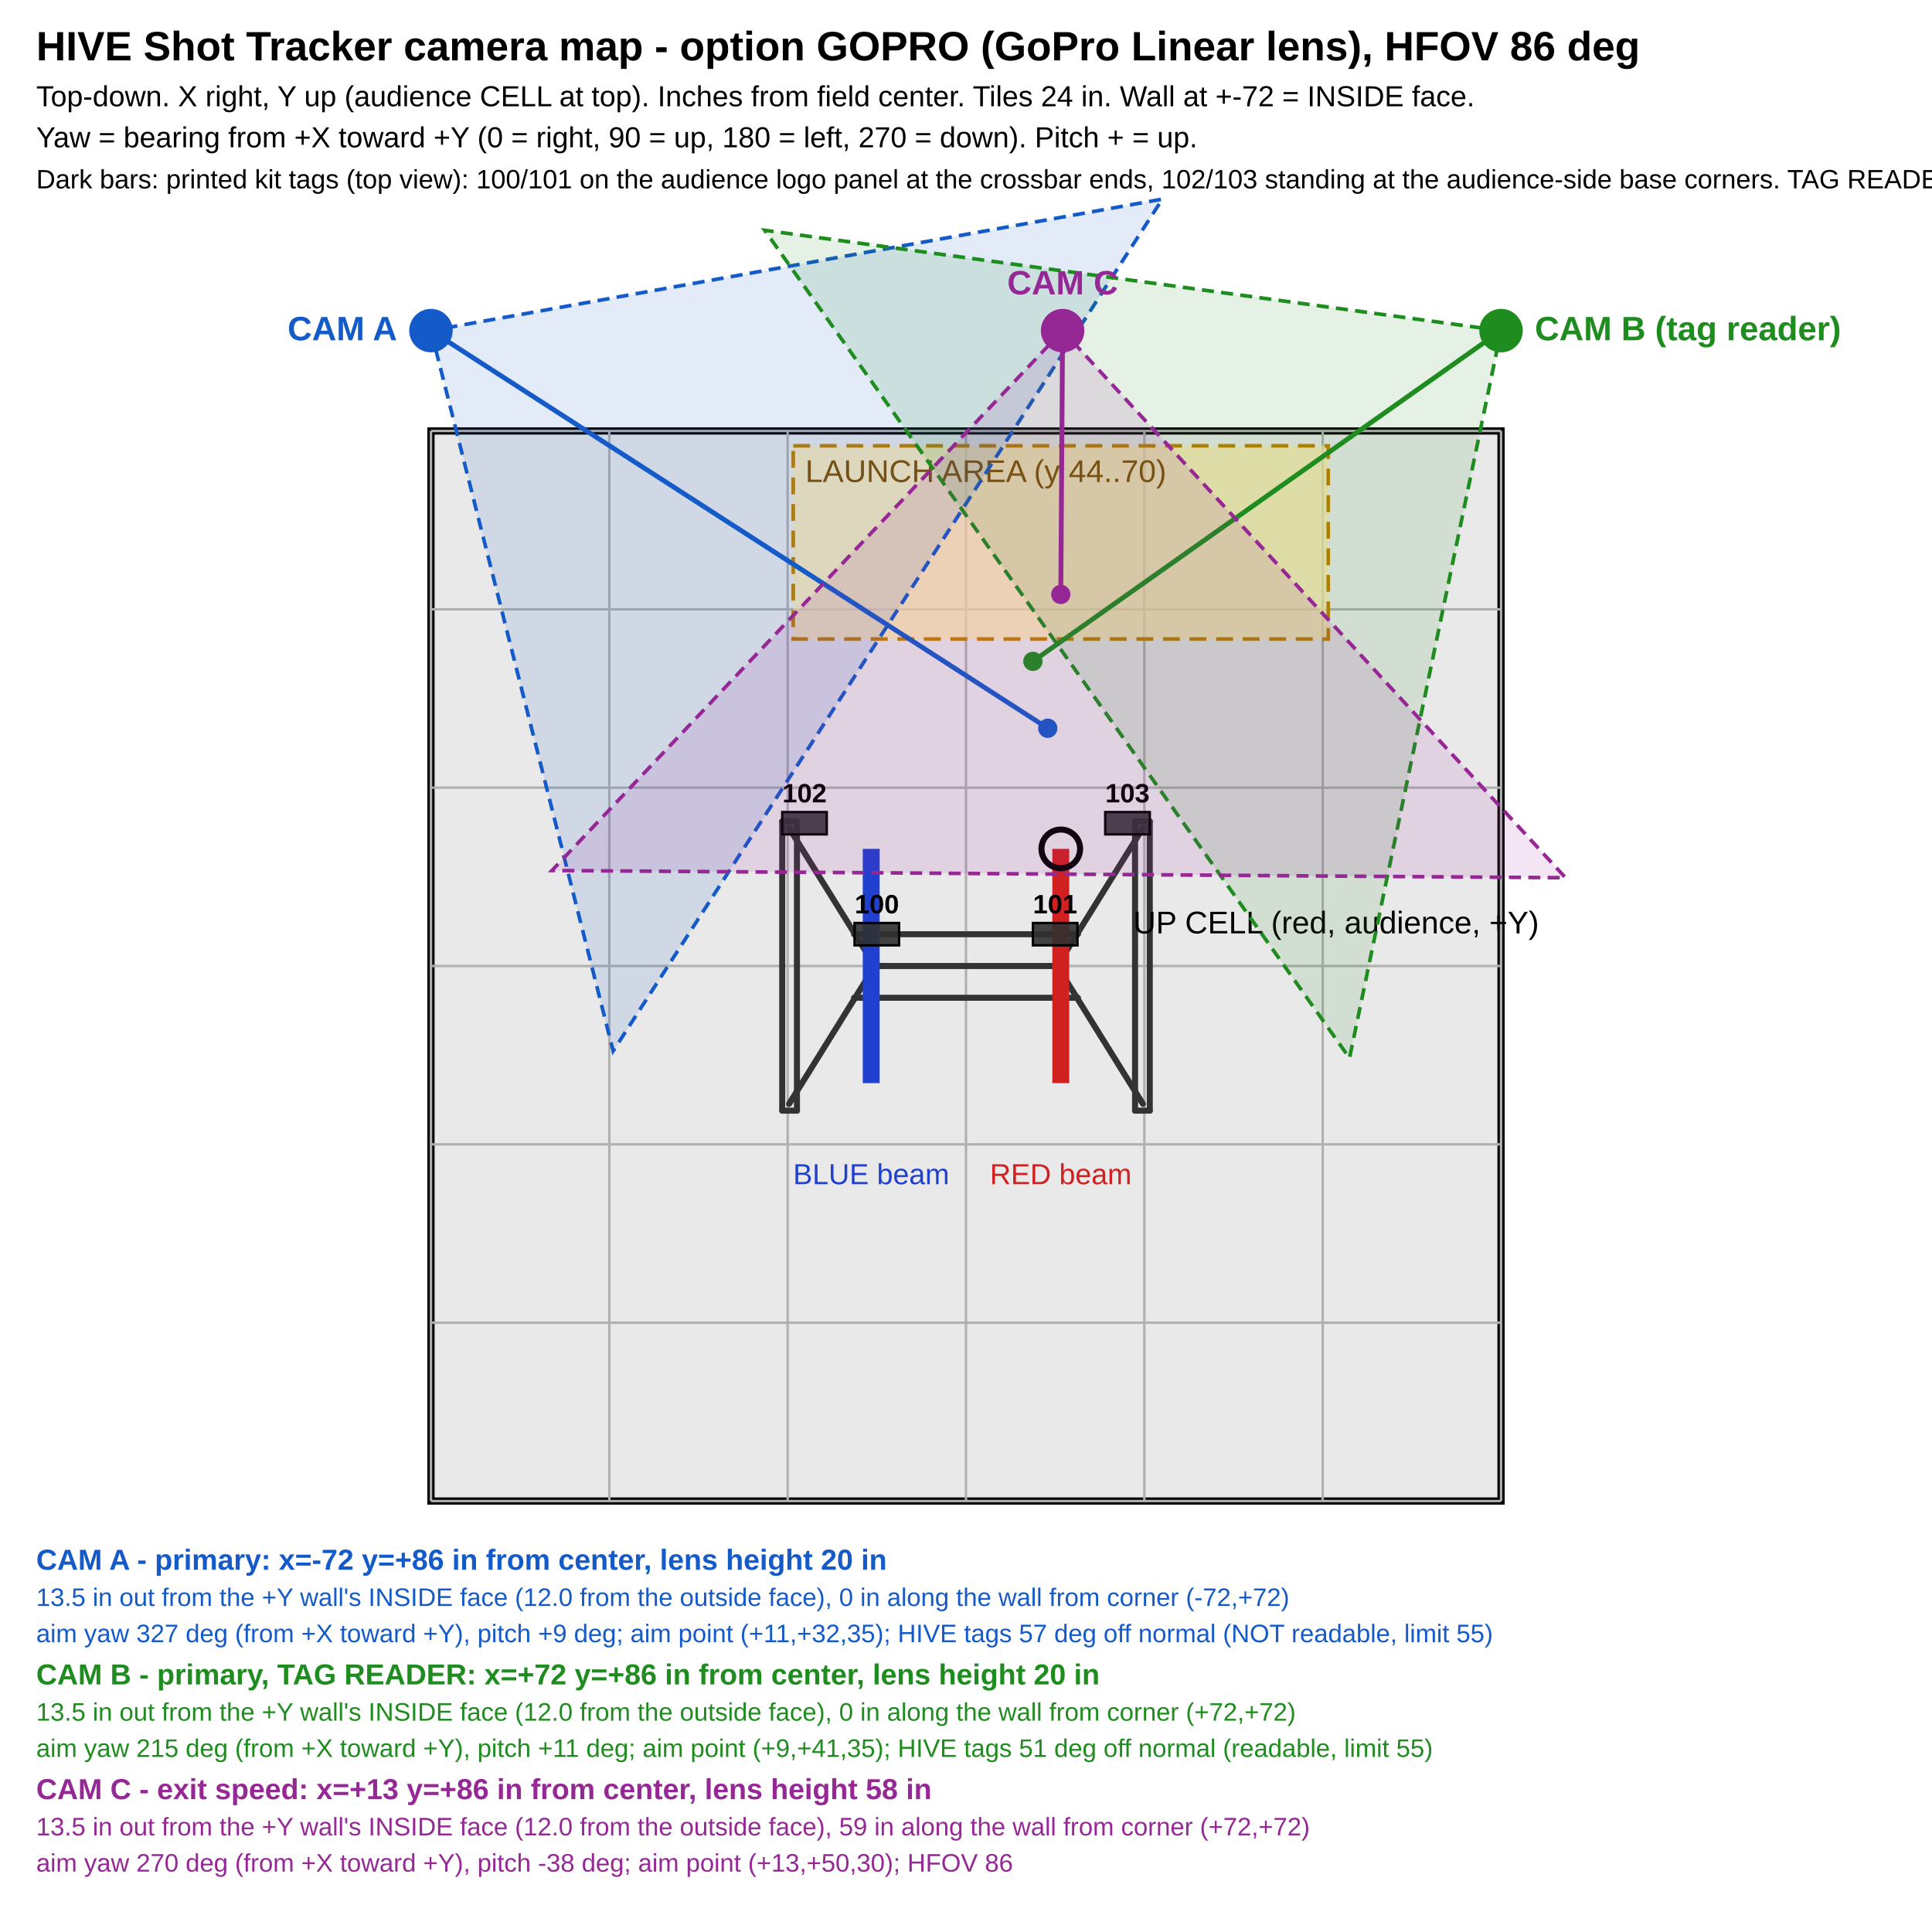
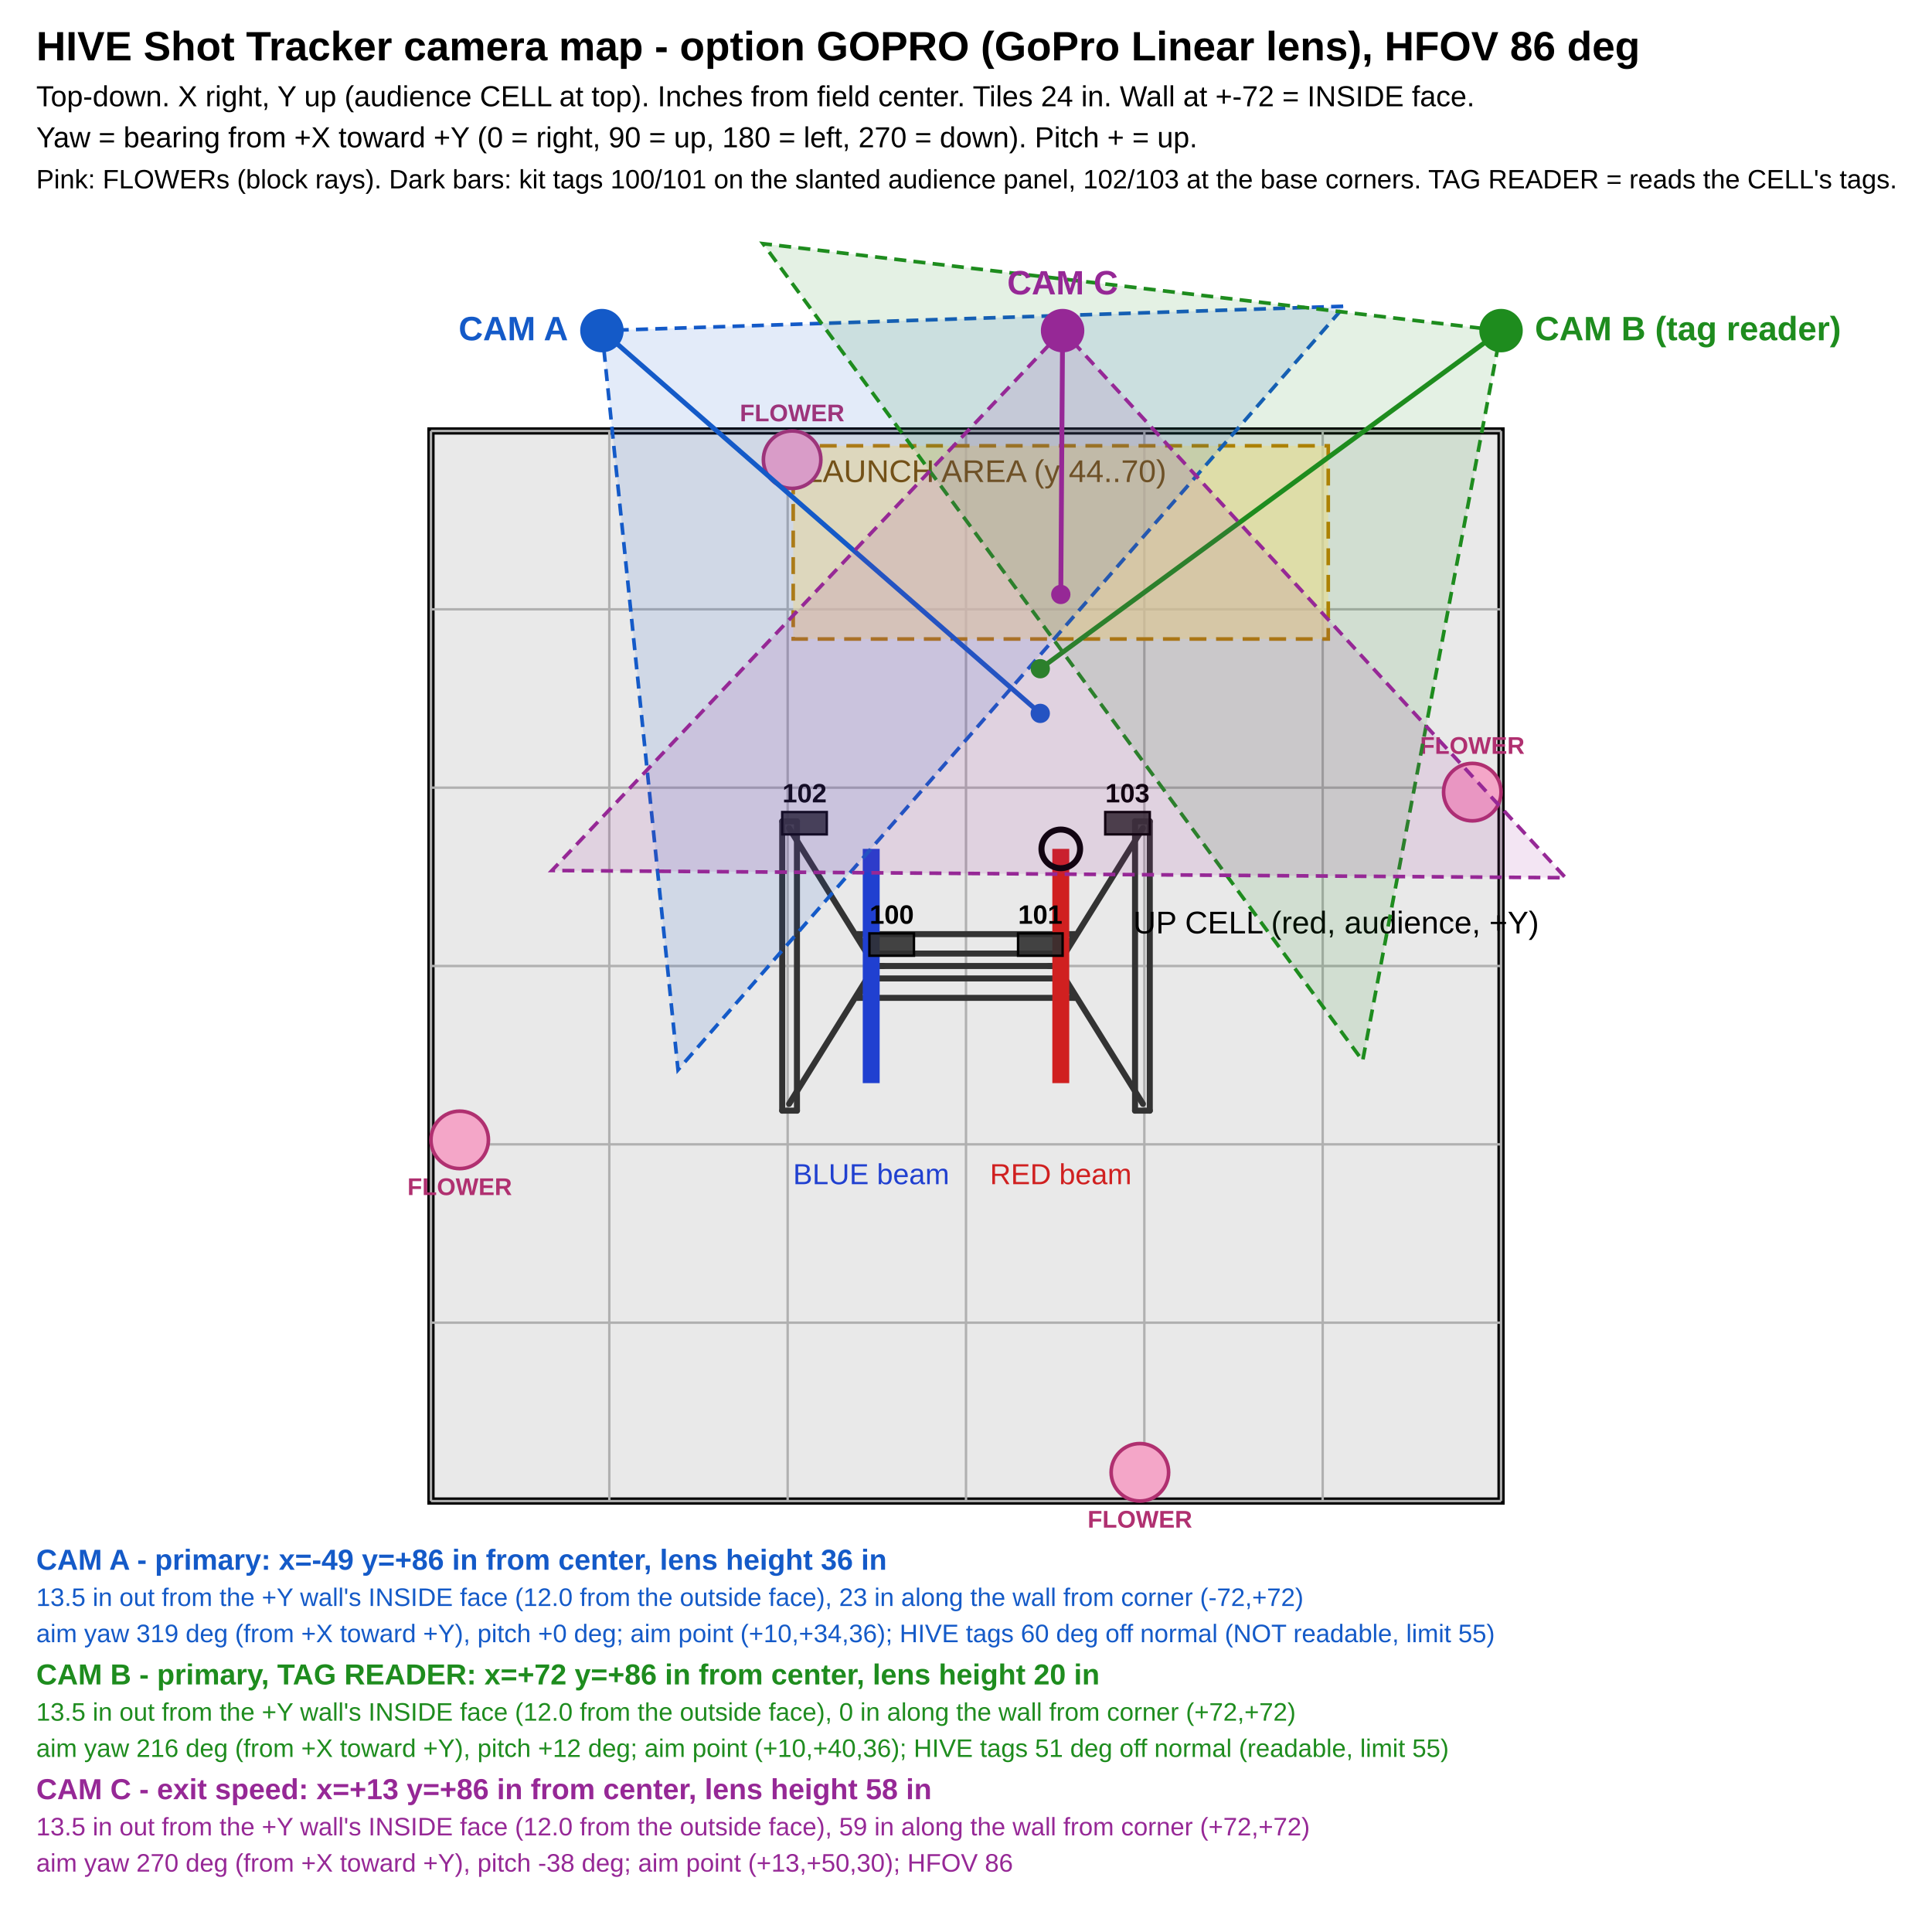
<svg xmlns="http://www.w3.org/2000/svg" width="1600" height="1600" viewBox="0 0 1600 1600" font-family="Arial, sans-serif">
  <rect width="1600" height="1600" fill="#ffffff" />
  <rect x="356.9" y="356.9" width="886.2" height="886.2" fill="#e9e9e9" stroke="#000" stroke-width="6" />
  <line x1="356.9" y1="1243.1" x2="356.9" y2="356.9" stroke="#b0b0b0" stroke-width="2" />
  <line x1="356.9" y1="1243.1" x2="1243.1" y2="1243.1" stroke="#b0b0b0" stroke-width="2" />
  <line x1="504.6" y1="1243.1" x2="504.6" y2="356.9" stroke="#b0b0b0" stroke-width="2" />
  <line x1="356.9" y1="1095.4" x2="1243.1" y2="1095.4" stroke="#b0b0b0" stroke-width="2" />
  <line x1="652.3" y1="1243.1" x2="652.3" y2="356.9" stroke="#b0b0b0" stroke-width="2" />
  <line x1="356.9" y1="947.7" x2="1243.1" y2="947.7" stroke="#b0b0b0" stroke-width="2" />
  <line x1="800.0" y1="1243.1" x2="800.0" y2="356.9" stroke="#b0b0b0" stroke-width="2" />
  <line x1="356.9" y1="800.0" x2="1243.1" y2="800.0" stroke="#b0b0b0" stroke-width="2" />
  <line x1="947.7" y1="1243.1" x2="947.7" y2="356.9" stroke="#b0b0b0" stroke-width="2" />
  <line x1="356.9" y1="652.3" x2="1243.1" y2="652.3" stroke="#b0b0b0" stroke-width="2" />
  <line x1="1095.4" y1="1243.1" x2="1095.4" y2="356.9" stroke="#b0b0b0" stroke-width="2" />
  <line x1="356.9" y1="504.6" x2="1243.1" y2="504.6" stroke="#b0b0b0" stroke-width="2" />
  <line x1="1243.1" y1="1243.1" x2="1243.1" y2="356.9" stroke="#b0b0b0" stroke-width="2" />
  <line x1="356.9" y1="356.9" x2="1243.1" y2="356.9" stroke="#b0b0b0" stroke-width="2" />
  <rect x="656.9" y="369.2" width="443.1" height="160.0" fill="#ffe9a8" fill-opacity="0.7" stroke="#c08000" stroke-width="3" stroke-dasharray="14 8" />
  <text x="666.9" y="399.2" font-size="26" fill="#805000">LAUNCH AREA (y 44..70)</text>
  <line x1="647.8" y1="919.8" x2="647.8" y2="680.2" stroke="#333" stroke-width="5" stroke-linecap="round" />
  <line x1="647.8" y1="680.2" x2="660.0" y2="680.2" stroke="#333" stroke-width="5" stroke-linecap="round" />
  <line x1="660.0" y1="680.2" x2="660.0" y2="919.8" stroke="#333" stroke-width="5" stroke-linecap="round" />
  <line x1="660.0" y1="919.8" x2="647.8" y2="919.8" stroke="#333" stroke-width="5" stroke-linecap="round" />
  <line x1="722.5" y1="803.2" x2="653.5" y2="914.2" stroke="#333" stroke-width="5" stroke-linecap="round" />
  <line x1="726.2" y1="800.0" x2="722.5" y2="803.2" stroke="#333" stroke-width="5" stroke-linecap="round" />
  <line x1="722.5" y1="796.8" x2="653.5" y2="685.8" stroke="#333" stroke-width="5" stroke-linecap="round" />
  <line x1="726.2" y1="800.0" x2="722.5" y2="796.8" stroke="#333" stroke-width="5" stroke-linecap="round" />
  <line x1="726.2" y1="800.0" x2="731.4" y2="800.0" stroke="#333" stroke-width="5" stroke-linecap="round" />
  <line x1="952.2" y1="919.8" x2="952.2" y2="680.2" stroke="#333" stroke-width="5" stroke-linecap="round" />
  <line x1="952.2" y1="680.2" x2="940.0" y2="680.2" stroke="#333" stroke-width="5" stroke-linecap="round" />
  <line x1="940.0" y1="680.2" x2="940.0" y2="919.8" stroke="#333" stroke-width="5" stroke-linecap="round" />
  <line x1="940.0" y1="919.8" x2="952.2" y2="919.8" stroke="#333" stroke-width="5" stroke-linecap="round" />
  <line x1="877.5" y1="803.2" x2="946.5" y2="914.2" stroke="#333" stroke-width="5" stroke-linecap="round" />
  <line x1="873.8" y1="800.0" x2="877.5" y2="803.2" stroke="#333" stroke-width="5" stroke-linecap="round" />
  <line x1="877.5" y1="796.8" x2="946.5" y2="685.8" stroke="#333" stroke-width="5" stroke-linecap="round" />
  <line x1="873.8" y1="800.0" x2="877.5" y2="796.8" stroke="#333" stroke-width="5" stroke-linecap="round" />
  <line x1="873.8" y1="800.0" x2="868.6" y2="800.0" stroke="#333" stroke-width="5" stroke-linecap="round" />
  <line x1="726.2" y1="800.0" x2="873.8" y2="800.0" stroke="#333" stroke-width="5" stroke-linecap="round" />
-   <line x1="707.3" y1="826.3" x2="892.7" y2="826.3" stroke="#333" stroke-width="5" stroke-linecap="round" />
-   <line x1="707.3" y1="773.7" x2="892.7" y2="773.7" stroke="#333" stroke-width="5" stroke-linecap="round" />
+   <line x1="889.7" y1="773.6" x2="710.3" y2="773.6" stroke="#333" stroke-width="5" stroke-linecap="round" />
+   <line x1="710.3" y1="773.6" x2="718.6" y2="789.7" stroke="#333" stroke-width="5" stroke-linecap="round" />
+   <line x1="718.6" y1="789.7" x2="881.4" y2="789.7" stroke="#333" stroke-width="5" stroke-linecap="round" />
+   <line x1="881.4" y1="789.7" x2="889.7" y2="773.6" stroke="#333" stroke-width="5" stroke-linecap="round" />
+   <line x1="710.3" y1="826.4" x2="889.7" y2="826.4" stroke="#333" stroke-width="5" stroke-linecap="round" />
+   <line x1="889.7" y1="826.4" x2="881.4" y2="810.3" stroke="#333" stroke-width="5" stroke-linecap="round" />
+   <line x1="881.4" y1="810.3" x2="718.6" y2="810.3" stroke="#333" stroke-width="5" stroke-linecap="round" />
+   <line x1="718.6" y1="810.3" x2="710.3" y2="826.4" stroke="#333" stroke-width="5" stroke-linecap="round" />
  <line x1="878.5" y1="897.0" x2="878.5" y2="703.0" stroke="#d02020" stroke-width="14" />
  <text x="878.5" y="980.7" font-size="24" fill="#d02020" text-anchor="middle">RED beam</text>
  <line x1="721.5" y1="897.0" x2="721.5" y2="703.0" stroke="#2040d0" stroke-width="14" />
  <text x="721.5" y="980.7" font-size="24" fill="#2040d0" text-anchor="middle">BLUE beam</text>
  <circle cx="878.5" cy="703.0" r="16" fill="none" stroke="#000" stroke-width="5" />
  <text x="938.5" y="773.0" font-size="26">UP CELL (red, audience, +Y)</text>
-   <rect x="707.7" y="764.4" width="36.9" height="18.5" fill="#303030" fill-opacity="0.9" stroke="#000" stroke-width="2" />
-   <text x="726.2" y="756.4" font-size="22" font-weight="bold" text-anchor="middle">100</text>
-   <rect x="855.4" y="764.4" width="36.9" height="18.5" fill="#303030" fill-opacity="0.9" stroke="#000" stroke-width="2" />
-   <text x="873.8" y="756.4" font-size="22" font-weight="bold" text-anchor="middle">101</text>
+   <circle cx="944.0" cy="1219.3" r="23.8" fill="#f4a6c8" stroke="#b03070" stroke-width="3" />
+   <text x="944.0" y="1265.1" font-size="20" font-weight="bold" fill="#b03070" text-anchor="middle">FLOWER</text>
+   <circle cx="656.0" cy="380.7" r="23.8" fill="#f4a6c8" stroke="#b03070" stroke-width="3" />
+   <text x="656.0" y="348.9" font-size="20" font-weight="bold" fill="#b03070" text-anchor="middle">FLOWER</text>
+   <circle cx="1219.3" cy="656.0" r="23.8" fill="#f4a6c8" stroke="#b03070" stroke-width="3" />
+   <text x="1219.3" y="624.3" font-size="20" font-weight="bold" fill="#b03070" text-anchor="middle">FLOWER</text>
+   <circle cx="380.7" cy="944.0" r="23.8" fill="#f4a6c8" stroke="#b03070" stroke-width="3" />
+   <text x="380.7" y="989.7" font-size="20" font-weight="bold" fill="#b03070" text-anchor="middle">FLOWER</text>
+   <rect x="720.0" y="773.0" width="36.9" height="18.5" fill="#303030" fill-opacity="0.9" stroke="#000" stroke-width="2" />
+   <text x="738.5" y="765.0" font-size="22" font-weight="bold" text-anchor="middle">100</text>
+   <rect x="843.1" y="773.0" width="36.9" height="18.5" fill="#303030" fill-opacity="0.9" stroke="#000" stroke-width="2" />
+   <text x="861.5" y="765.0" font-size="22" font-weight="bold" text-anchor="middle">101</text>
  <rect x="647.8" y="672.5" width="36.9" height="18.5" fill="#303030" fill-opacity="0.9" stroke="#000" stroke-width="2" />
  <text x="666.3" y="664.5" font-size="22" font-weight="bold" text-anchor="middle">102</text>
  <rect x="915.3" y="672.5" width="36.9" height="18.5" fill="#303030" fill-opacity="0.9" stroke="#000" stroke-width="2" />
  <text x="933.7" y="664.5" font-size="22" font-weight="bold" text-anchor="middle">103</text>
-   <polygon points="356.9,273.8 507.8,870.4 962.6,164.9" fill="#145ac8" fill-opacity="0.12" stroke="#145ac8" stroke-width="3" stroke-dasharray="10 6" />
-   <line x1="356.9" y1="273.8" x2="867.7" y2="603.1" stroke="#145ac8" stroke-width="4" />
-   <circle cx="867.7" cy="603.1" r="8" fill="#145ac8" />
-   <circle cx="356.9" cy="273.8" r="18" fill="#145ac8" />
-   <text x="328.9" y="281.8" font-size="28" font-weight="bold" fill="#145ac8" text-anchor="end">CAM A</text>
-   <text x="30" y="1300" font-size="24" fill="#145ac8" font-weight="bold">CAM A - primary: x=-72 y=+86 in from center, lens height 20 in</text>
-   <text x="30" y="1330" font-size="21" fill="#145ac8" font-weight="normal">13.5 in out from the +Y wall's INSIDE face (12.0 from the outside face), 0 in along the wall from corner (-72,+72)</text>
-   <text x="30" y="1360" font-size="21" fill="#145ac8" font-weight="normal">aim yaw 327 deg (from +X toward +Y), pitch +9 deg; aim point (+11,+32,35); HIVE tags 57 deg off normal (NOT readable, limit 55)</text>
-   <polygon points="1243.1,273.8 633.3,190.7 1117.6,876.3" fill="#1e8c1e" fill-opacity="0.12" stroke="#1e8c1e" stroke-width="3" stroke-dasharray="10 6" />
-   <line x1="1243.1" y1="273.8" x2="855.4" y2="547.7" stroke="#1e8c1e" stroke-width="4" />
-   <circle cx="855.4" cy="547.7" r="8" fill="#1e8c1e" />
+   <polygon points="498.5,273.8 561.5,886.0 1113.5,253.6" fill="#145ac8" fill-opacity="0.12" stroke="#145ac8" stroke-width="3" stroke-dasharray="10 6" />
+   <line x1="498.5" y1="273.8" x2="861.5" y2="590.8" stroke="#145ac8" stroke-width="4" />
+   <circle cx="861.5" cy="590.8" r="8" fill="#145ac8" />
+   <circle cx="498.5" cy="273.8" r="18" fill="#145ac8" />
+   <text x="470.5" y="281.8" font-size="28" font-weight="bold" fill="#145ac8" text-anchor="end">CAM A</text>
+   <text x="30" y="1300" font-size="24" fill="#145ac8" font-weight="bold">CAM A - primary: x=-49 y=+86 in from center, lens height 36 in</text>
+   <text x="30" y="1330" font-size="21" fill="#145ac8" font-weight="normal">13.5 in out from the +Y wall's INSIDE face (12.0 from the outside face), 23 in along the wall from corner (-72,+72)</text>
+   <text x="30" y="1360" font-size="21" fill="#145ac8" font-weight="normal">aim yaw 319 deg (from +X toward +Y), pitch +0 deg; aim point (+10,+34,36); HIVE tags 60 deg off normal (NOT readable, limit 55)</text>
+   <polygon points="1243.1,273.8 631.9,201.8 1128.5,878.5" fill="#1e8c1e" fill-opacity="0.12" stroke="#1e8c1e" stroke-width="3" stroke-dasharray="10 6" />
+   <line x1="1243.1" y1="273.8" x2="861.5" y2="553.8" stroke="#1e8c1e" stroke-width="4" />
+   <circle cx="861.5" cy="553.8" r="8" fill="#1e8c1e" />
  <circle cx="1243.1" cy="273.8" r="18" fill="#1e8c1e" />
  <text x="1271.1" y="281.8" font-size="28" font-weight="bold" fill="#1e8c1e" text-anchor="start">CAM B (tag reader)</text>
  <text x="30" y="1395" font-size="24" fill="#1e8c1e" font-weight="bold">CAM B - primary, TAG READER: x=+72 y=+86 in from center, lens height 20 in</text>
  <text x="30" y="1425" font-size="21" fill="#1e8c1e" font-weight="normal">13.5 in out from the +Y wall's INSIDE face (12.0 from the outside face), 0 in along the wall from corner (+72,+72)</text>
-   <text x="30" y="1455" font-size="21" fill="#1e8c1e" font-weight="normal">aim yaw 215 deg (from +X toward +Y), pitch +11 deg; aim point (+9,+41,35); HIVE tags 51 deg off normal (readable, limit 55)</text>
+   <text x="30" y="1455" font-size="21" fill="#1e8c1e" font-weight="normal">aim yaw 216 deg (from +X toward +Y), pitch +12 deg; aim point (+10,+40,36); HIVE tags 51 deg off normal (readable, limit 55)</text>
  <polygon points="880.0,273.8 457.1,720.9 1296.5,726.9" fill="#962896" fill-opacity="0.12" stroke="#962896" stroke-width="3" stroke-dasharray="10 6" />
  <line x1="880.0" y1="273.8" x2="878.5" y2="492.3" stroke="#962896" stroke-width="4" />
  <circle cx="878.5" cy="492.3" r="8" fill="#962896" />
  <circle cx="880.0" cy="273.8" r="18" fill="#962896" />
  <text x="880.0" y="243.8" font-size="28" font-weight="bold" fill="#962896" text-anchor="middle">CAM C</text>
  <text x="30" y="1490" font-size="24" fill="#962896" font-weight="bold">CAM C - exit speed: x=+13 y=+86 in from center, lens height 58 in</text>
  <text x="30" y="1520" font-size="21" fill="#962896" font-weight="normal">13.5 in out from the +Y wall's INSIDE face (12.0 from the outside face), 59 in along the wall from corner (+72,+72)</text>
  <text x="30" y="1550" font-size="21" fill="#962896" font-weight="normal">aim yaw 270 deg (from +X toward +Y), pitch -38 deg; aim point (+13,+50,30); HFOV 86</text>
  <text x="30" y="50" font-size="34" font-weight="bold">HIVE Shot Tracker camera map - option GOPRO (GoPro Linear lens), HFOV 86 deg</text>
  <text x="30" y="88" font-size="24">Top-down. X right, Y up (audience CELL at top). Inches from field center. Tiles 24 in. Wall at +-72 = INSIDE face.</text>
  <text x="30" y="122" font-size="24">Yaw = bearing from +X toward +Y (0 = right, 90 = up, 180 = left, 270 = down). Pitch + = up.</text>
-   <text x="30" y="156" font-size="22">Dark bars: printed kit tags (top view): 100/101 on the audience logo panel at the crossbar ends, 102/103 standing at the audience-side base corners. TAG READER = camera that reads the CELL's own AprilTags.</text>
+   <text x="30" y="156" font-size="22">Pink: FLOWERs (block rays). Dark bars: kit tags 100/101 on the slanted audience panel, 102/103 at the base corners. TAG READER = reads the CELL's tags.</text>
</svg>
